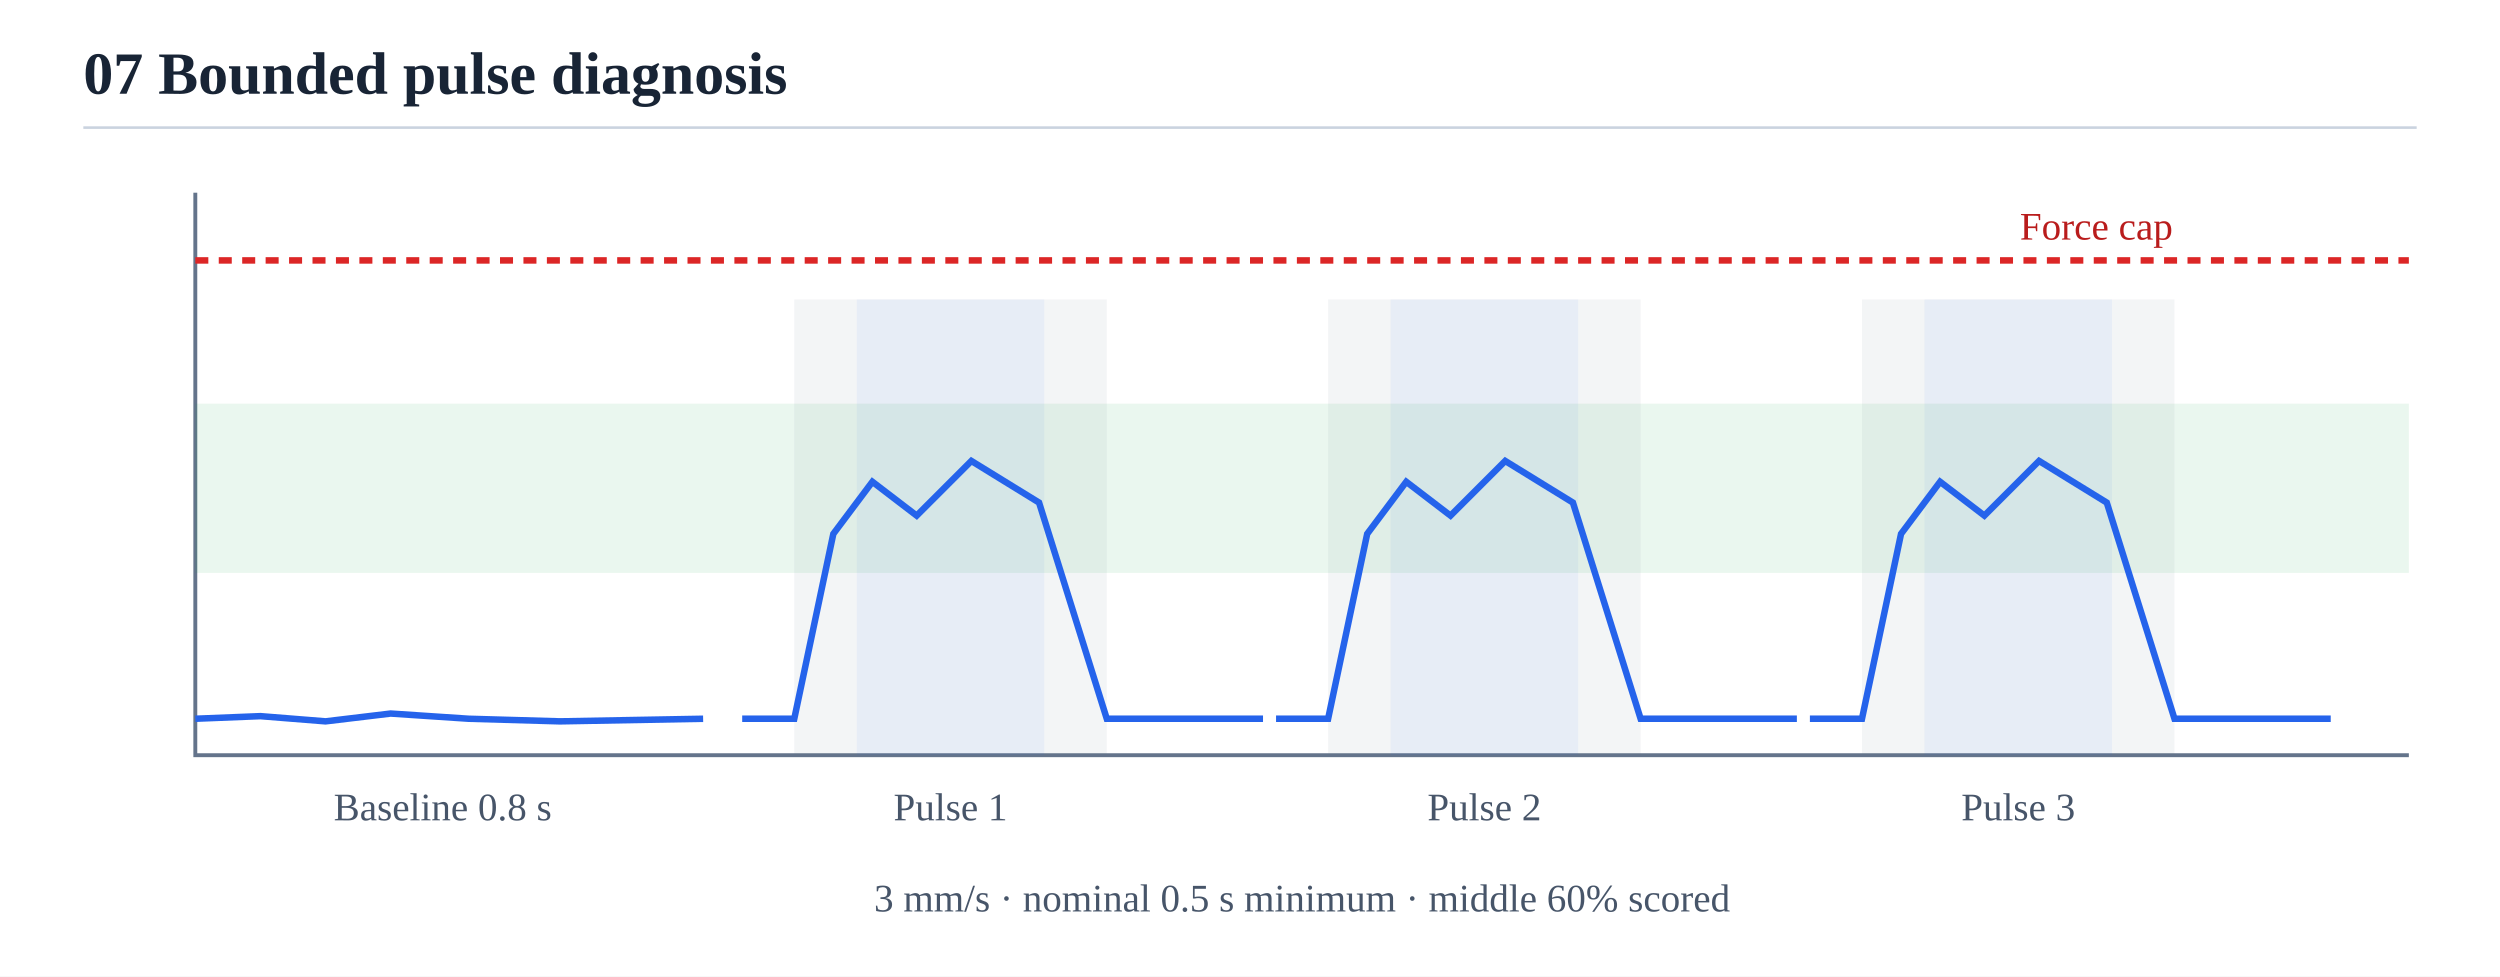
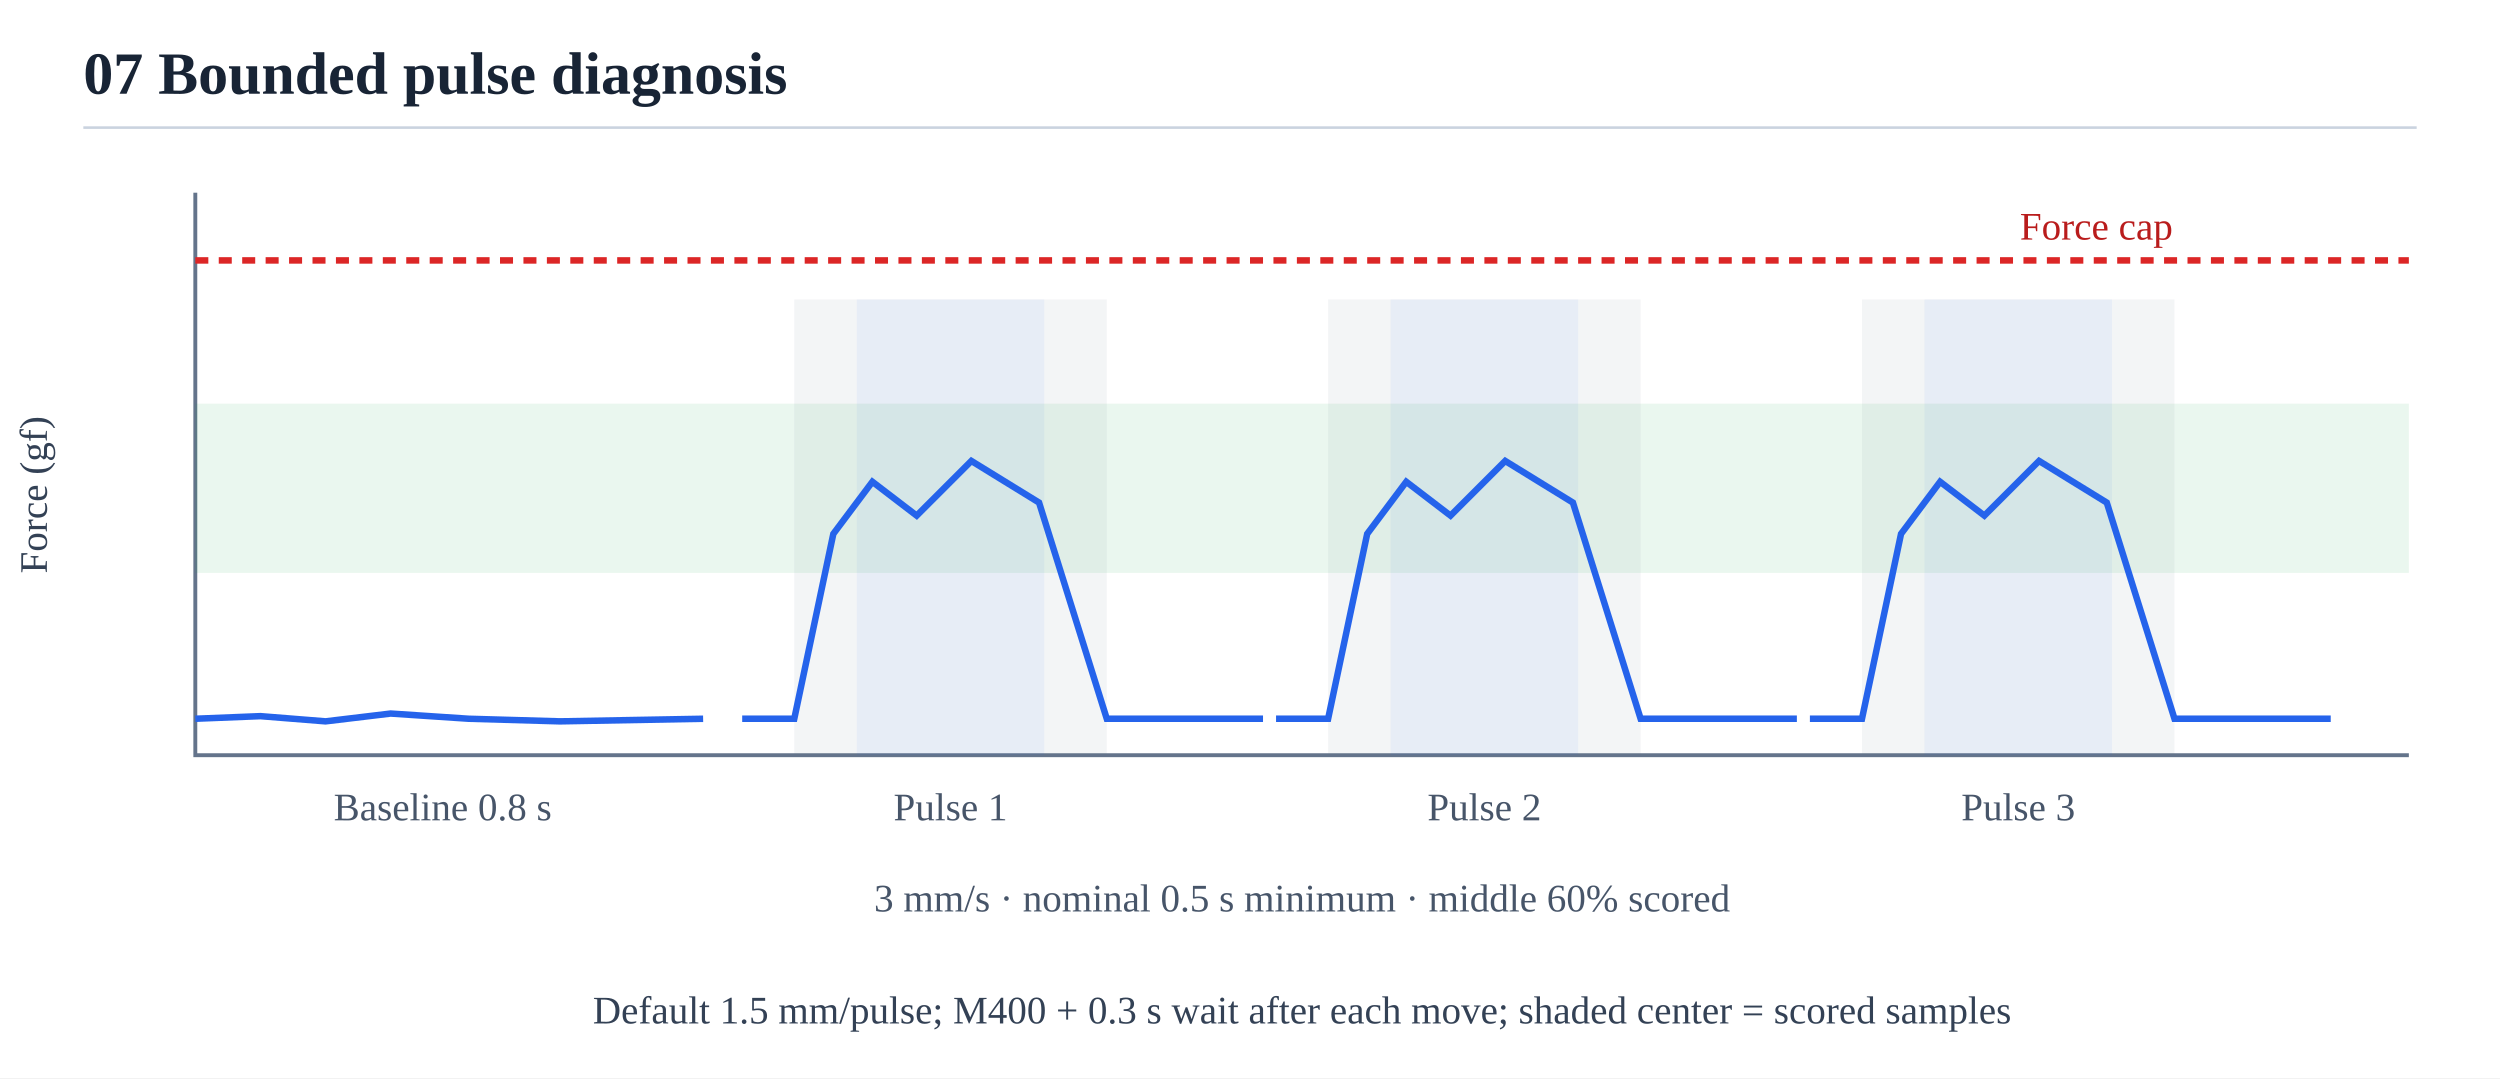
- <svg xmlns="http://www.w3.org/2000/svg" viewBox="0 0 960 375" role="img" aria-label="07  Bounded pulse diagnosis">
+ <svg xmlns="http://www.w3.org/2000/svg" viewBox="0 0 960 414" role="img" aria-label="07  Bounded pulse diagnosis">
  <defs>
    <marker id="a" markerWidth="8" markerHeight="8" refX="7" refY="4" orient="auto">
      <path d="M0 0L8 4L0 8Z" fill="#64748b" />
    </marker>
  </defs>
-   <rect width="960" height="375" fill="#fff" />
+   <rect width="960" height="414" fill="#fff" />
  <g font-family="Times New Roman, SimSun, Noto Serif CJK SC, serif" fill="#182435">
    <text x="32" y="36" font-size="23" font-weight="bold">07  Bounded pulse diagnosis</text>
    <path d="M32 49H928" stroke="#cad3df" />
    <path d="M75 74V290H925" fill="none" stroke="#64748b" stroke-width="1.5" />
    <rect x="75" y="155" width="850" height="65" fill="#16a34a" opacity=".09" />
    <path d="M75 100H925" fill="none" stroke="#dc2626" stroke-width="2.5" stroke-dasharray="5 4" />
    <text x="805" y="92" font-size="15" fill="#b91c1c" text-anchor="middle">Force cap</text>
    <rect x="305" y="115" width="120" height="175" fill="#64748b" opacity=".075" />
    <rect x="329" y="115" width="72" height="175" fill="#2563eb" opacity=".06" />
    <path d="M285 276H305L320 205L335 185L352 198L373 177L399 193L425 276H485" fill="none" stroke="#2563eb" stroke-width="2.5" />
    <text x="365" y="315" font-size="15" fill="#475569" text-anchor="middle">Pulse 1</text>
    <rect x="510" y="115" width="120" height="175" fill="#64748b" opacity=".075" />
    <rect x="534" y="115" width="72" height="175" fill="#2563eb" opacity=".06" />
    <path d="M490 276H510L525 205L540 185L557 198L578 177L604 193L630 276H690" fill="none" stroke="#2563eb" stroke-width="2.5" />
    <text x="570" y="315" font-size="15" fill="#475569" text-anchor="middle">Pulse 2</text>
    <rect x="715" y="115" width="120" height="175" fill="#64748b" opacity=".075" />
    <rect x="739" y="115" width="72" height="175" fill="#2563eb" opacity=".06" />
    <path d="M695 276H715L730 205L745 185L762 198L783 177L809 193L835 276H895" fill="none" stroke="#2563eb" stroke-width="2.5" />
    <text x="775" y="315" font-size="15" fill="#475569" text-anchor="middle">Pulse 3</text>
    <path d="M75 276L100 275L125 277L150 274L180 276L215 277L270 276" fill="none" stroke="#2563eb" stroke-width="2.5" />
    <text x="170" y="315" font-size="15" fill="#475569" text-anchor="middle">Baseline 0.8 s</text>
    <text x="500" y="350" font-size="15" fill="#475569" text-anchor="middle">3 mm/s · nominal 0.5 s minimum · middle 60% scored</text>
+     <text x="500" y="393" text-anchor="middle" font-size="15" fill="#334155">Default 1.5 mm/pulse; M400 + 0.3 s wait after each move; shaded center = scored samples</text>
+     <text x="18" y="190" transform="rotate(-90 18 190)" text-anchor="middle" font-size="15" fill="#334155">Force (gf)</text>
  </g>
</svg>
